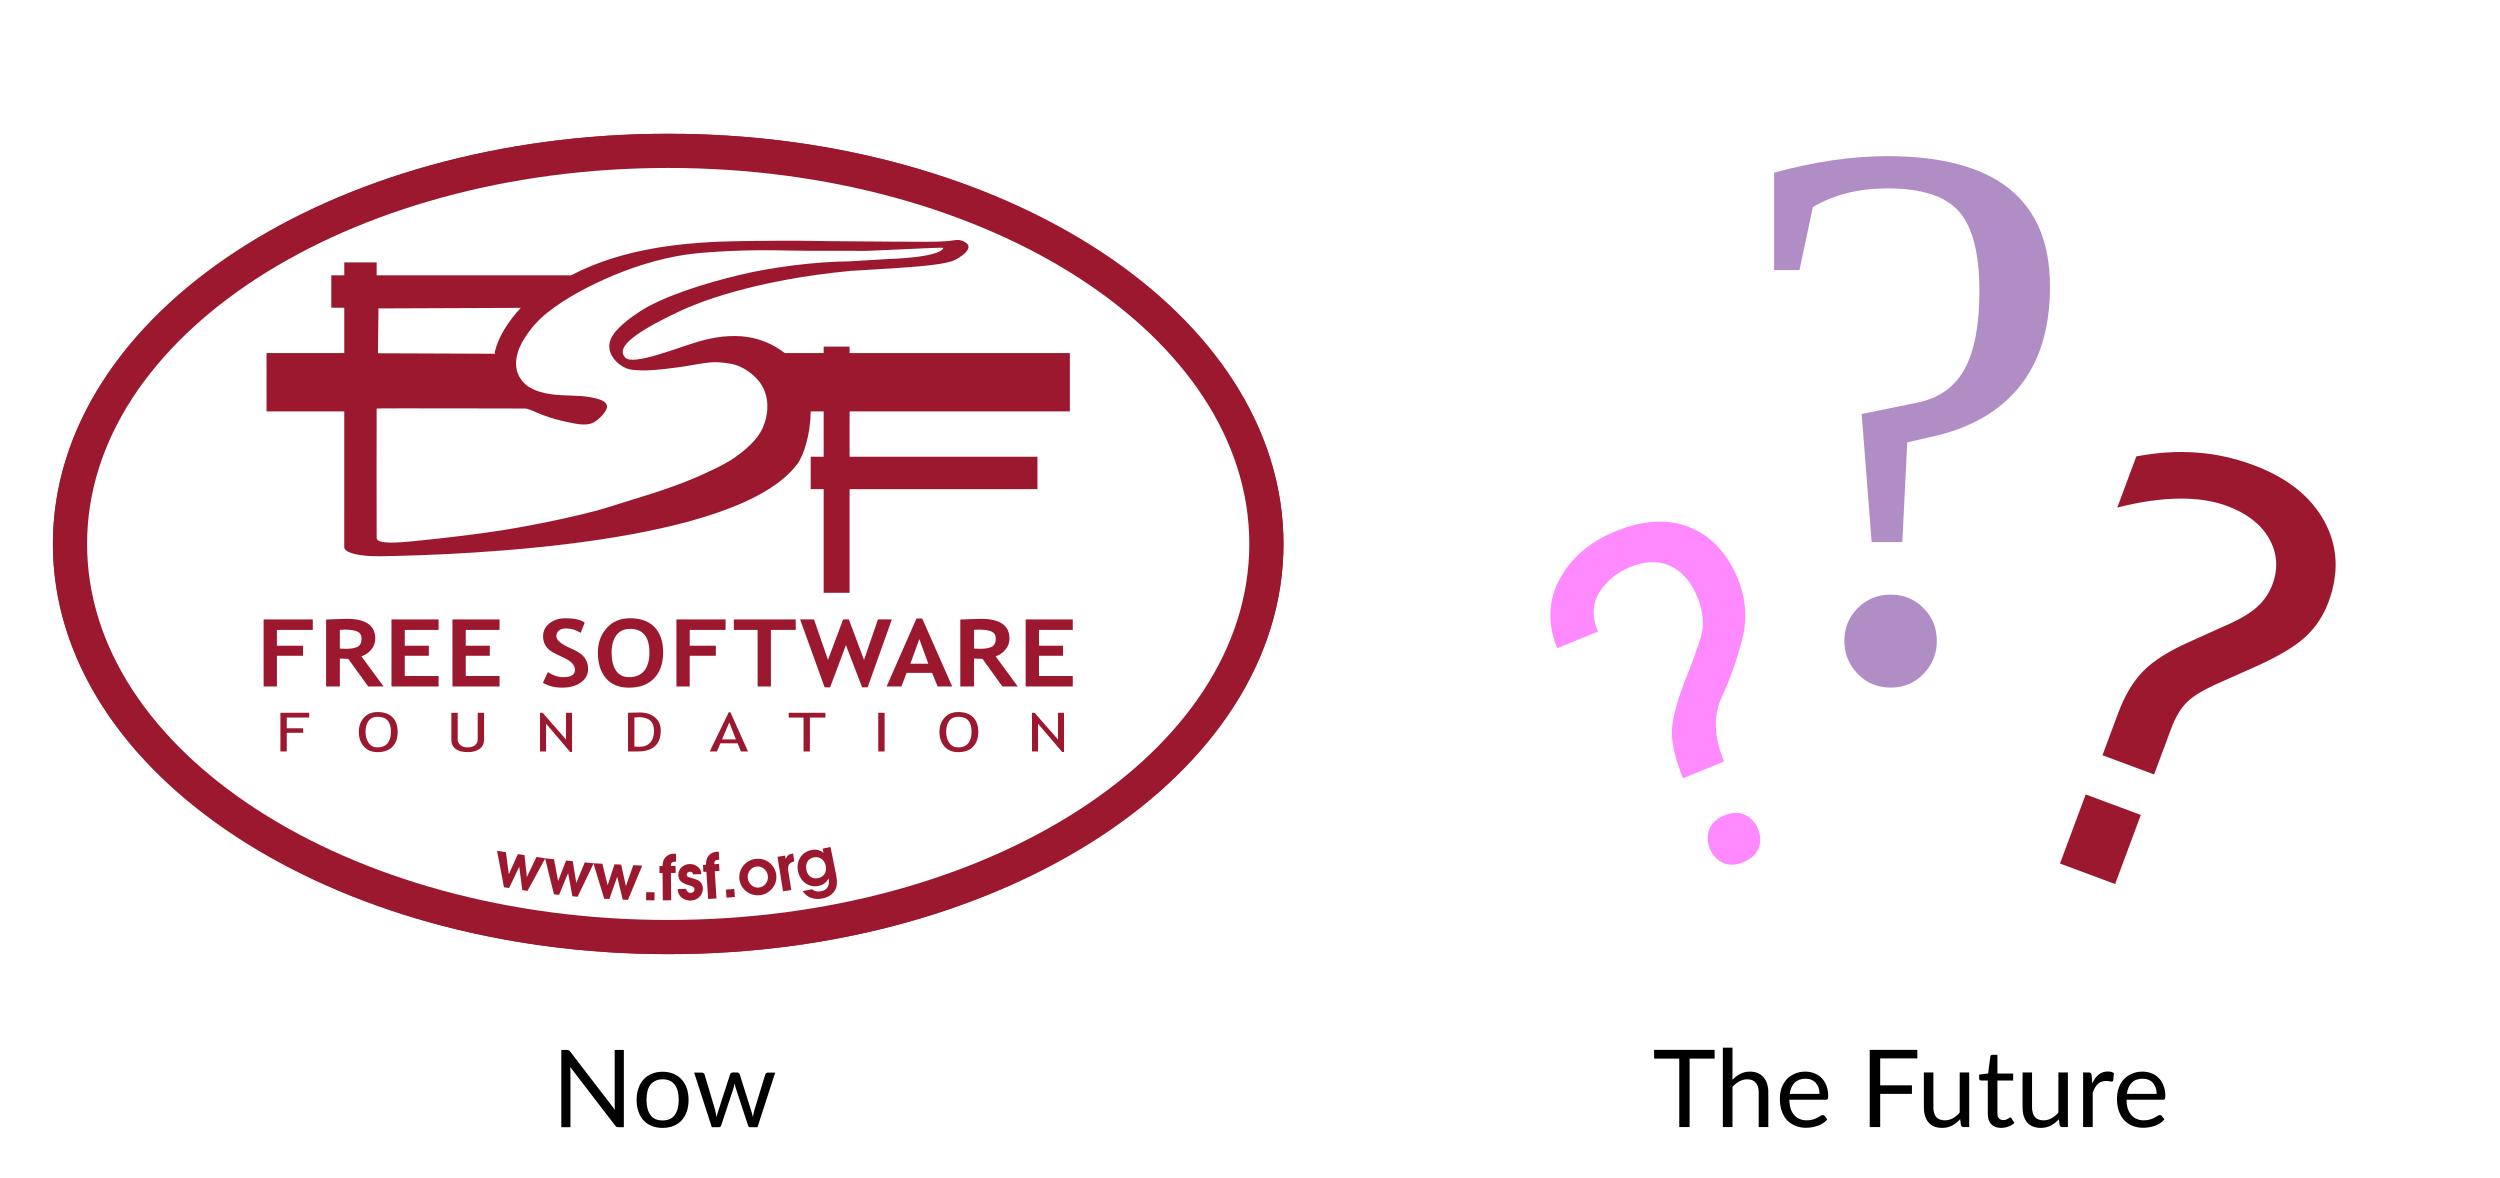
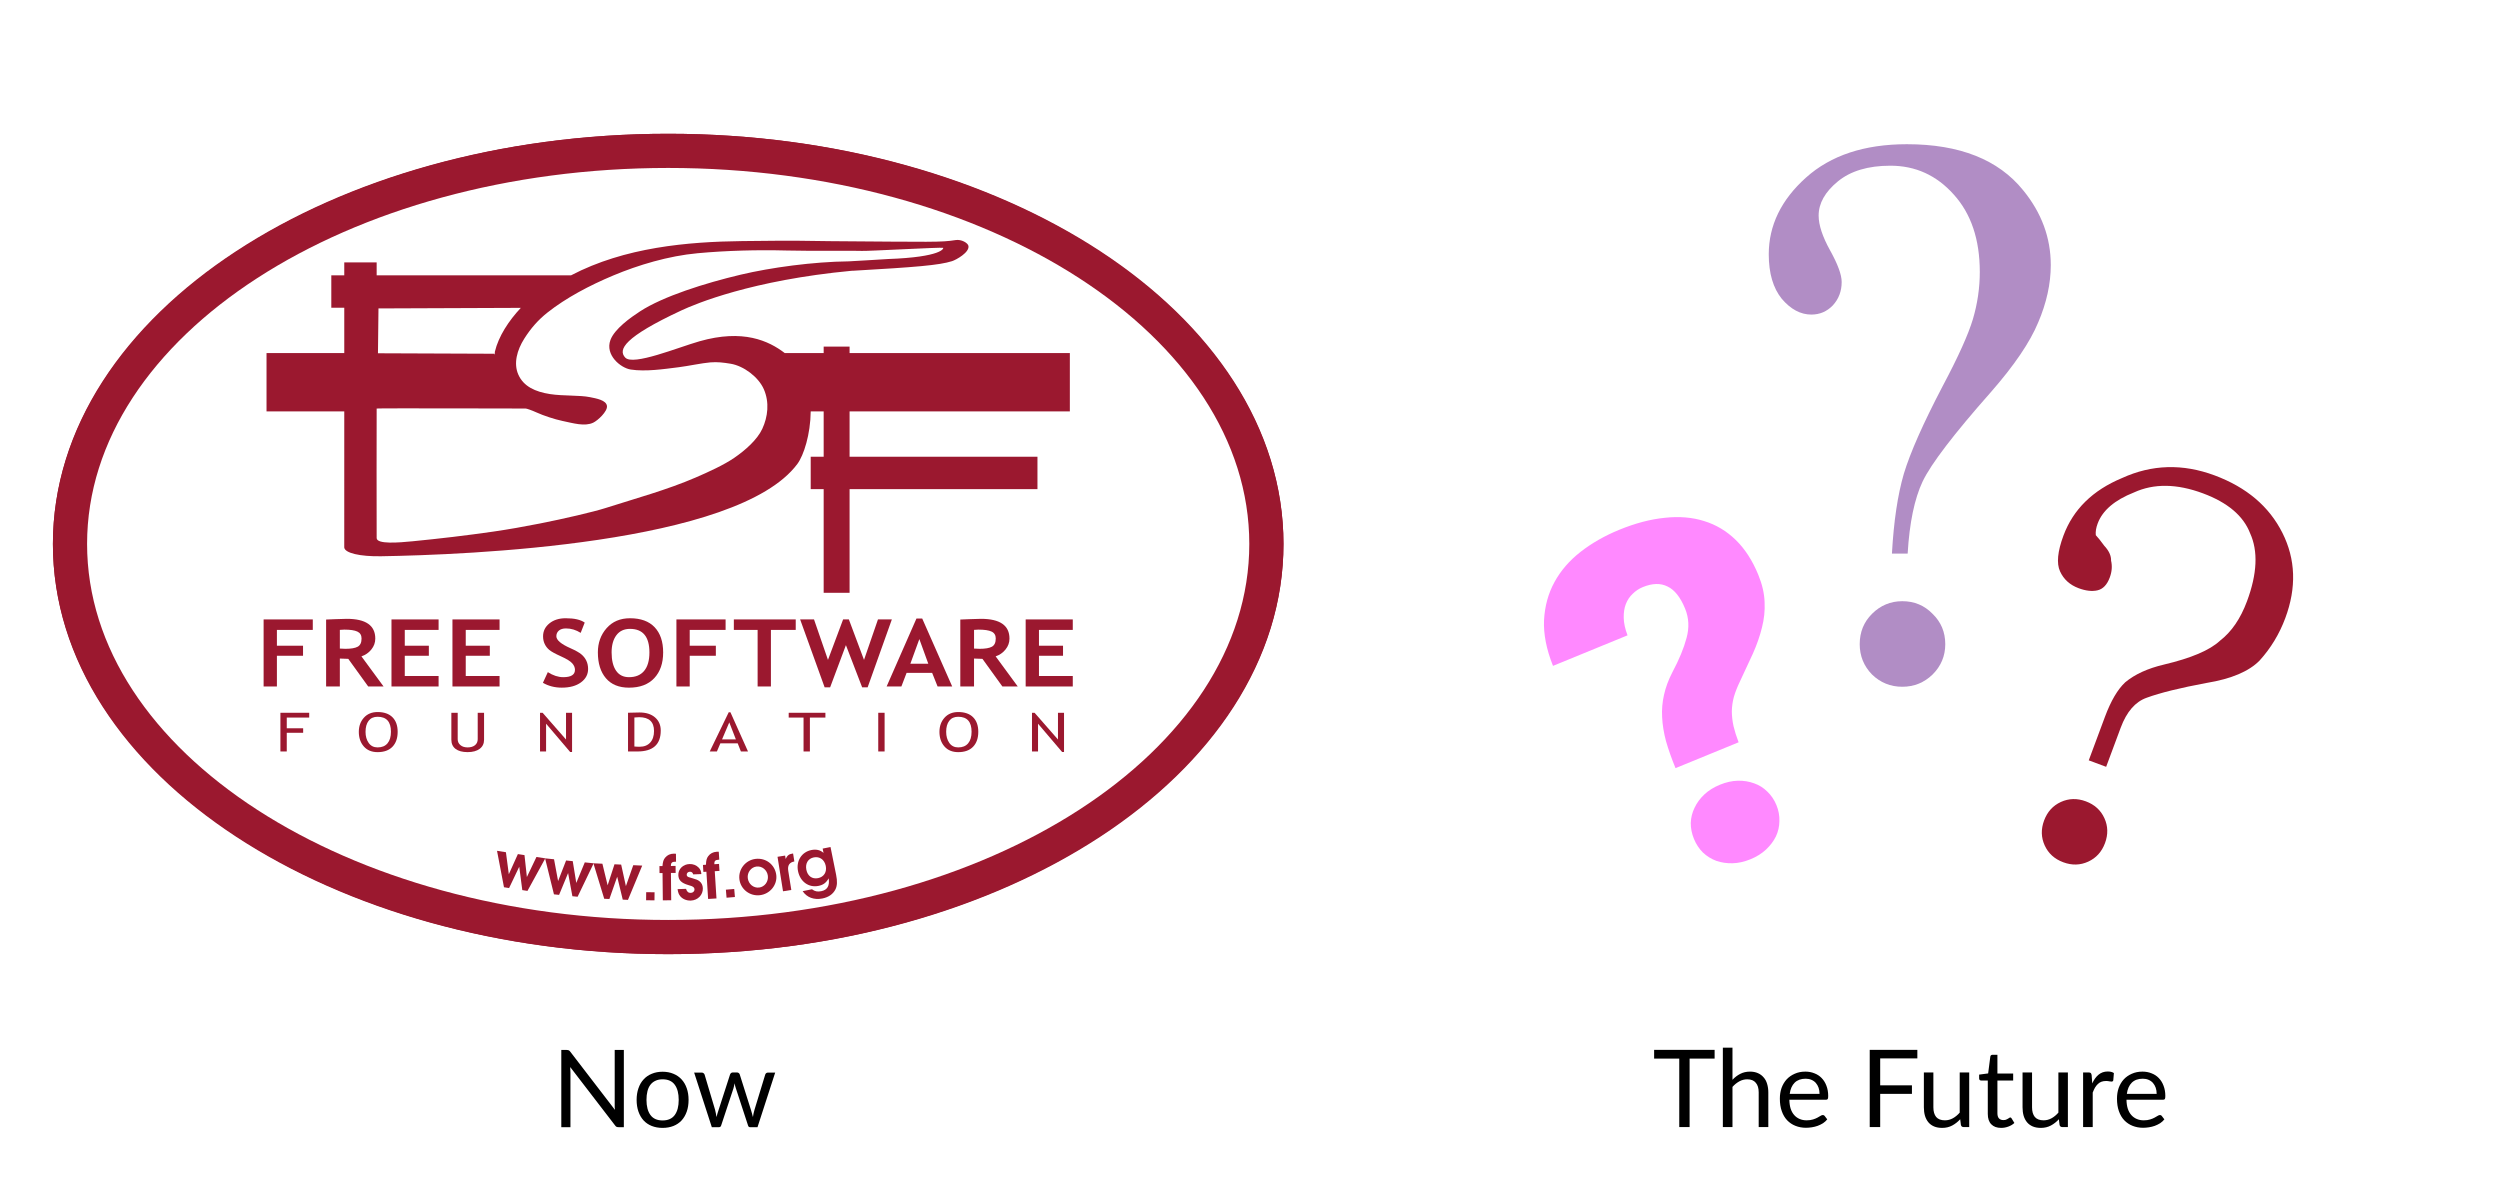
<svg xmlns="http://www.w3.org/2000/svg" id="svg2" version="1.1" width="406.015" height="191.182" xml:space="preserve">
  <defs id="defs6">
    <clipPath clipPathUnits="userSpaceOnUse" id="clipPath20">
      <path d="M 0,2160 0,0 l 3240,0 0,2160 -3240,0 z" id="path22" />
    </clipPath>
  </defs>
  <g id="g12" transform="matrix(1.25,0,0,-1.25,0.7883792,223.8997)">
    <path id="path24" style="fill:#9b182f;fill-opacity:1;fill-rule:nonzero;stroke:none" d="m 35.346,97.279 0,-2.054 3.395,0 0,-1.305 -3.395,0 0,-3.991 -1.727,0 0,8.712 6.389,0 0,-1.362 -4.662,0" />
    <path id="path26" style="fill:#9b182f;fill-opacity:1;fill-rule:nonzero;stroke:none" d="m 43.524,97.284 0,-2.429 c 0.319,-0.022 0.564,-0.032 0.732,-0.032 0.723,0 1.251,0.091 1.586,0.272 0.334,0.181 0.502,0.537 0.502,1.068 0,0.429 -0.18,0.728 -0.539,0.898 -0.359,0.17 -0.925,0.256 -1.697,0.256 -0.186,0 -0.381,-0.011 -0.585,-0.033 m 3.685,-7.354 -2.589,3.588 c -0.262,0 -0.626,0.013 -1.096,0.04 l 0,-3.628 -1.784,0 0,8.696 c 0.096,0 0.47,0.015 1.12,0.046 0.65,0.03 1.174,0.046 1.571,0.046 2.465,0 3.698,-0.857 3.698,-2.57 0,-0.517 -0.169,-0.987 -0.51,-1.411 -0.341,-0.424 -0.769,-0.722 -1.289,-0.894 l 2.874,-3.913 -1.996,0" />
    <path id="path28" style="fill:#9b182f;fill-opacity:1;fill-rule:nonzero;stroke:none" d="m 51.959,97.279 0,-2.054 3.128,0 0,-1.305 -3.128,0 0,-2.629 4.394,0 0,-1.362 -6.12,0 0,8.712 6.12,0 0,-1.362 -4.394,0" />
    <path id="path30" style="fill:#9b182f;fill-opacity:1;fill-rule:nonzero;stroke:none" d="m 59.881,97.279 0,-2.054 3.128,0 0,-1.305 -3.128,0 0,-2.629 4.394,0 0,-1.362 -6.121,0 0,8.712 6.121,0 0,-1.362 -4.394,0" />
    <path id="path32" style="fill:#9b182f;fill-opacity:1;fill-rule:nonzero;stroke:none" d="m 69.908,90.406 0.637,1.385 c 0.68,-0.435 1.35,-0.653 2.008,-0.653 1.012,0 1.519,0.319 1.519,0.956 0,0.296 -0.12,0.58 -0.358,0.849 -0.239,0.27 -0.731,0.573 -1.477,0.909 -0.745,0.337 -1.247,0.612 -1.504,0.83 -0.259,0.217 -0.458,0.475 -0.597,0.774 -0.141,0.299 -0.209,0.628 -0.209,0.987 0,0.677 0.273,1.238 0.825,1.684 0.549,0.445 1.255,0.668 2.115,0.668 1.122,0 1.945,-0.188 2.471,-0.565 l -0.524,-1.335 c -0.604,0.384 -1.242,0.576 -1.911,0.576 -0.396,0 -0.704,-0.094 -0.923,-0.282 -0.218,-0.188 -0.327,-0.433 -0.327,-0.733 0,-0.5 0.614,-1.02 1.844,-1.56 0.647,-0.287 1.115,-0.55 1.401,-0.788 0.287,-0.239 0.505,-0.518 0.655,-0.838 0.15,-0.32 0.225,-0.677 0.225,-1.069 0,-0.707 -0.31,-1.287 -0.931,-1.742 -0.62,-0.455 -1.451,-0.682 -2.492,-0.682 -0.905,0 -1.721,0.21 -2.449,0.63" />
    <path id="path34" style="fill:#9b182f;fill-opacity:1;fill-rule:nonzero;stroke:none" d="m 78.833,94.348 c 0,-1.016 0.193,-1.807 0.577,-2.368 0.385,-0.561 0.945,-0.842 1.68,-0.842 0.863,0 1.521,0.274 1.974,0.823 0.453,0.548 0.681,1.344 0.681,2.388 0,2.043 -0.841,3.064 -2.524,3.064 -0.769,0 -1.36,-0.276 -1.771,-0.829 -0.412,-0.553 -0.618,-1.297 -0.618,-2.235 m -1.785,0.006 c 0,1.241 0.379,2.291 1.137,3.151 0.757,0.859 1.77,1.288 3.037,1.288 1.397,0 2.464,-0.389 3.201,-1.166 0.737,-0.778 1.107,-1.869 1.107,-3.274 0,-1.405 -0.385,-2.519 -1.156,-3.343 -0.771,-0.824 -1.865,-1.236 -3.283,-1.236 -1.302,0 -2.302,0.409 -2.998,1.226 -0.696,0.817 -1.044,1.935 -1.044,3.353" />
    <path id="path36" style="fill:#9b182f;fill-opacity:1;fill-rule:nonzero;stroke:none" d="m 88.98,97.279 0,-2.054 3.396,0 0,-1.305 -3.396,0 0,-3.991 -1.727,0 0,8.712 6.389,0 0,-1.362 -4.663,0" />
    <path id="path38" style="fill:#9b182f;fill-opacity:1;fill-rule:nonzero;stroke:none" d="m 99.53,97.279 0,-7.349 -1.727,0 0,7.349 -3.089,0 0,1.362 8.04,0 0,-1.362 -3.224,0" />
    <path id="path40" style="fill:#9b182f;fill-opacity:1;fill-rule:nonzero;stroke:none" d="m 112.097,89.814 -0.711,0 -2.111,5.488 -2.053,-5.488 -0.711,0 -3.184,8.827 1.803,0 1.813,-5.258 1.967,5.258 0.748,0 1.968,-5.258 1.813,5.258 1.804,0 -3.147,-8.827" />
    <path id="path42" style="fill:#9b182f;fill-opacity:1;fill-rule:nonzero;stroke:none" d="m 118.815,96.089 -1.167,-3.204 2.33,0 -1.163,3.204 m 2.37,-6.159 -0.706,1.765 -3.321,0 -0.676,-1.765 -1.918,0 3.876,8.827 0.748,0 3.895,-8.827 -1.899,0" />
    <path id="path44" style="fill:#9b182f;fill-opacity:1;fill-rule:nonzero;stroke:none" d="m 125.922,97.284 0,-2.429 c 0.319,-0.022 0.563,-0.032 0.731,-0.032 0.724,0 1.252,0.091 1.587,0.272 0.334,0.181 0.502,0.537 0.502,1.068 0,0.429 -0.181,0.728 -0.54,0.898 -0.359,0.17 -0.924,0.256 -1.697,0.256 -0.186,0 -0.381,-0.011 -0.585,-0.033 m 3.684,-7.354 -2.589,3.588 c -0.262,0 -0.626,0.013 -1.095,0.04 l 0,-3.628 -1.784,0 0,8.696 c 0.097,0 0.47,0.015 1.12,0.046 0.649,0.03 1.173,0.046 1.571,0.046 2.465,0 3.698,-0.857 3.698,-2.57 0,-0.517 -0.17,-0.987 -0.511,-1.411 -0.34,-0.424 -0.769,-0.722 -1.287,-0.894 l 2.873,-3.913 -1.996,0" />
    <path id="path46" style="fill:#9b182f;fill-opacity:1;fill-rule:nonzero;stroke:none" d="m 134.356,97.279 0,-2.054 3.127,0 0,-1.305 -3.127,0 0,-2.629 4.393,0 0,-1.362 -6.12,0 0,8.712 6.12,0 0,-1.362 -4.393,0" />
    <path id="path48" style="fill:#9b182f;fill-opacity:1;fill-rule:nonzero;stroke:none" d="m 36.627,85.889 0,-1.391 2.13,0 0,-0.585 -2.13,0 0,-2.427 -0.825,0 0,5.027 3.741,0 0,-0.623 -2.916,0" />
    <path id="path50" style="fill:#9b182f;fill-opacity:1;fill-rule:nonzero;stroke:none" d="m 46.861,84.043 c 0,-0.579 0.136,-1.062 0.41,-1.45 0.274,-0.387 0.66,-0.58 1.158,-0.58 0.563,0 0.994,0.177 1.29,0.533 0.296,0.355 0.444,0.854 0.444,1.497 0,1.3 -0.577,1.951 -1.733,1.951 -0.511,0 -0.9,-0.175 -1.167,-0.524 -0.267,-0.348 -0.401,-0.824 -0.401,-1.428 m -0.873,-9.37e-4 c 0,0.73 0.22,1.34 0.659,1.83 0.44,0.491 1.034,0.737 1.781,0.737 0.84,0 1.486,-0.226 1.933,-0.678 0.448,-0.452 0.673,-1.082 0.673,-1.889 0,-0.825 -0.225,-1.472 -0.675,-1.942 -0.45,-0.467 -1.093,-0.701 -1.931,-0.701 -0.764,0 -1.362,0.247 -1.793,0.741 -0.432,0.495 -0.648,1.128 -0.648,1.902" />
    <path id="path52" style="fill:#9b182f;fill-opacity:1;fill-rule:nonzero;stroke:none" d="m 58.011,86.513 0.825,0 0,-3.444 c 0,-0.307 0.116,-0.559 0.352,-0.758 0.235,-0.2 0.545,-0.298 0.932,-0.298 0.408,0 0.73,0.096 0.964,0.288 0.234,0.191 0.352,0.452 0.352,0.785 l 0,3.427 0.825,0 0,-3.501 c 0,-0.507 -0.191,-0.903 -0.574,-1.187 -0.381,-0.284 -0.901,-0.425 -1.56,-0.425 -0.679,0 -1.2,0.139 -1.566,0.418 -0.367,0.278 -0.55,0.679 -0.55,1.2 l 0,3.496" />
    <path id="path54" style="fill:#9b182f;fill-opacity:1;fill-rule:nonzero;stroke:none" d="m 73.447,81.418 -3.128,3.675 0,-3.607 -0.788,0 0,5.027 0.337,0 3.041,-3.473 0,3.473 0.786,0 0,-5.094 -0.248,0" />
    <path id="path56" style="fill:#9b182f;fill-opacity:1;fill-rule:nonzero;stroke:none" d="m 81.791,85.9 0,-3.769 c 0.184,-0.022 0.415,-0.032 0.688,-0.032 0.58,0 1.035,0.18 1.367,0.541 0.331,0.361 0.497,0.863 0.497,1.504 0,1.195 -0.646,1.794 -1.935,1.794 -0.077,0 -0.284,-0.014 -0.617,-0.038 m 0.396,-4.415 -1.222,0 0,5.032 c 0.78,0.022 1.278,0.034 1.497,0.034 0.847,0 1.518,-0.213 2.013,-0.641 0.495,-0.427 0.742,-0.996 0.742,-1.708 0,-1.811 -1.01,-2.717 -3.03,-2.717" />
    <path id="path58" style="fill:#9b182f;fill-opacity:1;fill-rule:nonzero;stroke:none" d="m 94.121,85.266 -0.941,-2.216 1.799,0 -0.859,2.216 m 1.512,-3.78 -0.418,1.055 -2.253,0 -0.447,-1.055 -0.931,0 2.466,5.095 0.22,0 2.284,-5.095 -0.92,0" />
    <path id="path60" style="fill:#9b182f;fill-opacity:1;fill-rule:nonzero;stroke:none" d="m 104.594,85.889 0,-4.404 -0.824,0 0,4.404 -1.929,0 0,0.623 4.769,0 0,-0.623 -2.015,0" />
    <path id="path62" style="fill:#9b182f;fill-opacity:1;fill-rule:nonzero;stroke:none" d="m 113.476,81.486 0.825,0 0,5.027 -0.825,0 0,-5.027 z" />
    <path id="path64" style="fill:#9b182f;fill-opacity:1;fill-rule:nonzero;stroke:none" d="m 122.3,84.043 c 0,-0.579 0.136,-1.062 0.41,-1.45 0.274,-0.387 0.659,-0.58 1.158,-0.58 0.563,0 0.993,0.177 1.289,0.533 0.295,0.355 0.444,0.854 0.444,1.497 0,1.3 -0.577,1.951 -1.733,1.951 -0.512,0 -0.901,-0.175 -1.168,-0.524 -0.267,-0.348 -0.4,-0.824 -0.4,-1.428 m -0.873,-9.37e-4 c 0,0.73 0.22,1.34 0.659,1.83 0.441,0.491 1.033,0.737 1.781,0.737 0.84,0 1.485,-0.226 1.934,-0.678 0.448,-0.452 0.672,-1.082 0.672,-1.889 0,-0.825 -0.226,-1.472 -0.675,-1.942 -0.449,-0.467 -1.093,-0.701 -1.931,-0.701 -0.764,0 -1.362,0.247 -1.794,0.741 -0.432,0.495 -0.647,1.128 -0.647,1.902" />
    <path id="path66" style="fill:#9b182f;fill-opacity:1;fill-rule:nonzero;stroke:none" d="m 137.364,81.418 -3.128,3.675 0,-3.607 -0.786,0 0,5.027 0.335,0 3.041,-3.473 0,3.473 0.787,0 0,-5.094 -0.249,0" />
    <path id="path68" style="fill:#9b182f;fill-opacity:1;fill-rule:nonzero;stroke:none" d="m 86.19,157.904 c 21.443,0 40.845,-5.731 54.768,-14.851 13.923,-9.119 22.167,-21.453 22.167,-34.615 0,-13.161 -8.243,-25.48 -22.167,-34.6 -13.923,-9.12 -33.325,-14.85 -54.768,-14.85 -21.442,0 -40.857,5.73 -54.78,14.85 -13.923,9.12 -22.167,21.439 -22.167,34.6 0,13.162 8.244,25.496 22.167,34.615 13.923,9.12 33.338,14.851 54.78,14.851 m 0,3.836 c -21.856,0 -41.674,-5.776 -56.146,-15.255 -14.472,-9.479 -23.801,-22.847 -23.801,-38.046 0,-15.199 9.329,-28.553 23.801,-38.031 14.472,-9.479 34.29,-15.255 56.146,-15.255 21.857,0 41.662,5.776 56.134,15.255 14.472,9.478 23.801,22.832 23.801,38.031 0,15.199 -9.328,28.567 -23.801,38.046 -14.472,9.479 -34.277,15.255 -56.134,15.255" />
    <path id="path70" style="fill:#9b182f;fill-opacity:1;fill-rule:nonzero;stroke:none" d="m 121.905,146.922 c -0.192,0.096 -10.015,-0.452 -10.567,-0.402 -0.552,0.051 -6.469,-0.035 -9.714,0.051 -3.841,0.1 -7.871,-0.005 -11.621,-0.352 -3.79,-0.351 -7.705,-1.53 -10.943,-2.886 -3.082,-1.29 -6.15,-2.912 -8.56,-4.82 -1.234,-0.977 -2.172,-2.062 -3.012,-3.388 -0.953,-1.506 -1.413,-3.226 -0.778,-4.669 0.684,-1.553 2.216,-2.241 4.115,-2.536 1.726,-0.268 3.841,-0.125 5.197,-0.401 0.805,-0.164 2.125,-0.381 2.208,-1.155 0.075,-0.703 -1.193,-1.879 -1.782,-2.158 -1.104,-0.528 -2.585,-0.075 -4.016,0.226 -0.986,0.207 -2.45,0.687 -3.364,1.105 -0.617,0.282 -1.277,0.505 -1.402,0.505 -0.05,0 -19.385,0.05 -19.359,0 0,-0.326 -0.026,-16.081 0,-16.835 0.026,-0.831 2.896,-0.585 4.672,-0.412 3.433,0.336 7.002,0.753 10.467,1.254 1.981,0.287 4.079,0.659 6.074,1.055 3.164,0.627 6.944,1.506 8.518,2.008 3.932,1.255 7.999,2.36 11.713,3.966 1.671,0.721 3.665,1.631 5.02,2.56 1.445,0.99 2.987,2.359 3.639,3.765 0.725,1.561 0.947,3.44 0.201,5.146 -0.703,1.606 -2.635,3.037 -4.317,3.313 -0.957,0.157 -1.707,0.25 -2.636,0.176 -1.068,-0.087 -2.886,-0.477 -4.091,-0.628 -1.98,-0.248 -4.307,-0.6 -6.25,-0.302 -1.305,0.201 -3.363,1.883 -2.636,3.84 0.533,1.436 2.6,2.909 3.841,3.715 3.012,1.958 8.43,3.666 13.077,4.769 3.916,0.928 9.412,1.682 14.056,1.732 0.448,0.004 4.642,0.286 5.07,0.301 7.053,0.251 7.279,1.405 7.179,1.456 M 63.666,133.427 c 0.472,1.986 1.792,4.01 3.372,5.694 l -18.495,-0.074 -0.067,-5.826 15.094,-0.061 0.071,-0.121 m -19.543,-7.37 -10.1,0 0,7.575 10.1,0 0,5.892 -1.684,0 0,4.209 1.684,0 0,1.683 4.209,0 0,-1.683 25.251,0 c 6.975,3.655 15.163,4.365 22.239,4.452 7.81,0.101 8.215,0.012 11.401,-0.01 13.487,-0.1 14.417,-0.16 16.321,0.14 0.767,0.127 1.609,-0.38 1.675,-0.759 0.155,-0.838 -1.593,-1.809 -2.133,-1.98 -1.678,-0.533 -4.681,-0.774 -12.851,-1.245 l -0.194,-0.004 c -12.976,-1.225 -20.255,-4.284 -22.136,-5.16 -7.44,-3.472 -8.243,-5.089 -7.276,-6.12 1.025,-1.095 6.818,1.312 9.659,2.123 5.644,1.61 8.97,0.068 11.071,-1.538 l 5.05,0 0,0.842 3.367,0 0,-0.842 28.618,0 0,-7.575 -28.618,0 0,-5.892 24.41,0 0,-4.208 -24.41,0 0,-13.468 -3.367,0 0,13.468 -1.684,0 0,4.208 1.684,0 0,5.892 -1.684,0 c -0.029,-2.978 -0.901,-5.707 -1.736,-6.831 -7.79,-10.464 -43.122,-11.81 -54.068,-11.989 -2.762,-0.047 -4.739,0.416 -4.8,1.144" />
    <path id="path72" style="fill:#9b182f;fill-opacity:1;fill-rule:nonzero;stroke:none" d="m 64.849,63.844 0.663,-0.104 1.319,2.77 0.397,-3.037 0.672,-0.104 2.317,4.23 -1.149,0.179 -1.244,-2.608 -0.31,2.85 -0.859,0.133 -1.178,-2.618 -0.376,2.86 -1.156,0.182 0.904,-4.732" />
    <path id="path74" style="fill:#9b182f;fill-opacity:1;fill-rule:nonzero;stroke:none" d="m 71.341,62.923 0.668,-0.069 1.171,2.836 0.556,-3.013 0.678,-0.068 2.089,4.347 -1.156,0.119 -1.104,-2.671 -0.46,2.83 -0.864,0.088 -1.039,-2.677 -0.527,2.835 -1.164,0.119 1.153,-4.677" />
    <path id="path76" style="fill:#9b182f;fill-opacity:1;fill-rule:nonzero;stroke:none" d="m 77.874,62.348 0.67,-0.031 1.015,2.895 0.72,-2.977 0.679,-0.032 1.85,4.454 -1.162,0.054 -0.957,-2.724 -0.614,2.8 -0.868,0.041 -0.891,-2.73 -0.679,2.804 -1.17,0.055 1.406,-4.608" />
    <path id="path78" style="fill:#9b182f;fill-opacity:1;fill-rule:nonzero;stroke:none" d="m 83.314,62.154 1.089,-0.011 0.01,1.049 -1.089,0.01 -0.01,-1.048" />
    <path id="path80" style="fill:#9b182f;fill-opacity:1;fill-rule:nonzero;stroke:none" d="m 85.487,62.143 1.089,0.011 -0.036,3.546 0.613,0.005 -0.009,0.909 -0.614,-0.007 c 0.003,0.41 0.141,0.552 0.567,0.555 l 0.106,9.38e-4 -0.011,1.032 c -0.131,0.014 -0.196,0.014 -0.27,0.014 -0.467,-0.004 -0.859,-0.18 -1.133,-0.519 -0.219,-0.264 -0.298,-0.528 -0.349,-1.093 l -0.393,-0.004 0.009,-0.91 0.394,0.005 0.036,-3.546" />
    <path id="path82" style="fill:#9b182f;fill-opacity:1;fill-rule:nonzero;stroke:none" d="m 87.403,63.599 c 0.066,-0.441 0.148,-0.667 0.337,-0.906 0.308,-0.383 0.833,-0.6 1.382,-0.581 0.908,0.034 1.595,0.738 1.564,1.607 -0.014,0.392 -0.174,0.714 -0.46,0.925 -0.177,0.141 -0.452,0.246 -0.849,0.355 -0.447,0.123 -0.447,0.123 -0.555,0.167 -0.15,0.061 -0.227,0.164 -0.232,0.295 -0.008,0.221 0.166,0.391 0.403,0.4 0.229,0.007 0.381,-0.109 0.439,-0.345 l 1.063,0.04 c -0.03,0.383 -0.128,0.61 -0.359,0.847 -0.298,0.308 -0.73,0.473 -1.18,0.457 -0.843,-0.03 -1.484,-0.66 -1.455,-1.438 0.024,-0.663 0.397,-1.026 1.308,-1.297 0.423,-0.124 0.456,-0.139 0.573,-0.208 0.134,-0.078 0.213,-0.197 0.218,-0.345 0.009,-0.254 -0.196,-0.449 -0.475,-0.46 -0.319,-0.011 -0.505,0.146 -0.625,0.526 l -1.097,-0.039" />
    <path id="path84" style="fill:#9b182f;fill-opacity:1;fill-rule:nonzero;stroke:none" d="m 91.37,62.322 1.087,0.068 -0.223,3.539 0.613,0.039 -0.057,0.907 -0.613,-0.039 c -0.018,0.41 0.113,0.557 0.537,0.584 l 0.107,0.007 -0.065,1.029 c -0.132,0.009 -0.197,0.005 -0.27,0 -0.466,-0.029 -0.848,-0.226 -1.105,-0.578 -0.203,-0.276 -0.269,-0.543 -0.291,-1.109 l -0.391,-0.025 0.057,-0.907 0.392,0.024 0.223,-3.539" />
    <path id="path86" style="fill:#9b182f;fill-opacity:1;fill-rule:nonzero;stroke:none" d="m 93.767,62.485 1.085,0.09 -0.088,1.045 -1.085,-0.092 0.088,-1.044" />
    <path id="path88" style="fill:#9b182f;fill-opacity:1;fill-rule:nonzero;stroke:none" d="m 97.661,66.535 c 0.724,0.088 1.384,-0.46 1.473,-1.208 0.091,-0.757 -0.421,-1.437 -1.136,-1.522 -0.732,-0.088 -1.382,0.452 -1.475,1.224 -0.089,0.74 0.431,1.422 1.138,1.507 m -0.127,0.992 c -1.31,-0.158 -2.254,-1.353 -2.099,-2.645 0.156,-1.301 1.357,-2.229 2.674,-2.07 1.309,0.156 2.271,1.345 2.119,2.614 -0.162,1.342 -1.337,2.264 -2.694,2.101" />
    <path id="path90" style="fill:#9b182f;fill-opacity:1;fill-rule:nonzero;stroke:none" d="m 101.104,63.32 1.076,0.173 -0.398,2.49 c -0.11,0.696 0.15,1.094 0.794,1.212 l -0.165,1.035 -0.081,-0.012 c -0.461,-0.073 -0.667,-0.239 -0.884,-0.696 l -0.07,0.437 -0.987,-0.158 0.714,-4.481" />
    <path id="path92" style="fill:#9b182f;fill-opacity:1;fill-rule:nonzero;stroke:none" d="m 105.097,67.722 c 0.763,0.155 1.396,-0.295 1.559,-1.105 0.162,-0.803 -0.237,-1.434 -0.999,-1.589 -0.762,-0.153 -1.357,0.269 -1.521,1.081 -0.165,0.819 0.215,1.463 0.962,1.613 m 1.156,1.144 0.113,-0.562 c -0.419,0.382 -0.944,0.502 -1.586,0.374 -1.261,-0.256 -1.994,-1.422 -1.729,-2.738 0.277,-1.373 1.391,-2.176 2.659,-1.92 0.626,0.125 1.003,0.411 1.322,0.984 0.152,-0.963 -0.163,-1.511 -0.958,-1.671 -0.498,-0.1 -0.829,-0.034 -1.211,0.249 l -1.211,-0.245 c 0.54,-0.818 1.48,-1.172 2.572,-0.951 0.803,0.162 1.38,0.57 1.691,1.184 0.23,0.472 0.257,1.046 0.085,1.897 l -0.727,3.605 -1.02,-0.205" />
    <path id="path94" style="fill:#9b182f;fill-opacity:1;fill-rule:nonzero;stroke:none" d="m 86.184,161.74 c -44.15,0 -79.941,-23.86 -79.941,-53.294 0,-29.434 35.79,-53.294 79.941,-53.294 44.15,0 79.941,23.86 79.941,53.294 0,29.433 -35.79,53.294 -79.941,53.294 m 75.5,-53.294 c 0,-26.98 -33.802,-48.853 -75.5,-48.853 -41.697,0 -75.5,21.873 -75.5,48.853 0,26.981 33.802,48.853 75.5,48.853 41.697,0 75.5,-21.872 75.5,-48.853" />
-     <text xml:space="preserve" style="font-style:normal;font-weight:normal;font-size:102.095px;line-height:125%;font-family:sans-serif;letter-spacing:0px;word-spacing:0px;fill:#743498;fill-opacity:0.555;stroke:none;stroke-width:1px;stroke-linecap:butt;stroke-linejoin:miter;stroke-opacity:1" x="224.59" y="-91.239" id="text7650" transform="scale(1,-1)">
-       <tspan id="tspan7652" x="224.59" y="-91.239" style="font-style:normal;font-variant:normal;font-weight:normal;font-stretch:normal;font-family:'Times New Roman';-inkscape-font-specification:'Times New Roman, ';fill:#743498;fill-opacity:0.555">?</tspan>
-     </text>
-     <text transform="matrix(0.9371996,-0.3487934,-0.3487934,-0.9371996,0,0)" id="text7654" y="-155.855" x="208.542" style="font-style:normal;font-weight:normal;font-size:77.184px;line-height:125%;font-family:sans-serif;letter-spacing:0px;word-spacing:0px;fill:#9b182f;fill-opacity:1;stroke:none;stroke-width:1px;stroke-linecap:butt;stroke-linejoin:miter;stroke-opacity:1" xml:space="preserve">
-       <tspan style="font-style:normal;font-variant:normal;font-weight:normal;font-stretch:normal;font-family:NSimSun;-inkscape-font-specification:NSimSun;fill:#9b182f;fill-opacity:1" y="-155.855" x="208.542" id="tspan7656">?</tspan>
-     </text>
-     <text transform="matrix(0.9253423,0.3791327,0.3791327,-0.9253423,0,0)" id="text7658" y="23.172" x="220.276" style="font-style:normal;font-weight:normal;font-size:63.412px;line-height:125%;font-family:sans-serif;letter-spacing:0px;word-spacing:0px;fill:#ff89ff;fill-opacity:1;stroke:none;stroke-width:1px;stroke-linecap:butt;stroke-linejoin:miter;stroke-opacity:1" xml:space="preserve">
-       <tspan style="font-style:normal;font-variant:normal;font-weight:normal;font-stretch:normal;font-family:Roboto;-inkscape-font-specification:Roboto;fill:#ff89ff;fill-opacity:1" y="23.172" x="220.276" id="tspan7660">?</tspan>
-     </text>
+     <g transform="scale(1,-1)" style="font-style:normal;font-weight:normal;font-size:102.095px;line-height:125%;font-family:sans-serif;letter-spacing:0px;word-spacing:0px;fill:#743498;fill-opacity:0.555;stroke:none;stroke-width:1px;stroke-linecap:butt;stroke-linejoin:miter;stroke-opacity:1" id="text7650">
+       <path d="m 247.223,-107.191 -2.044,0 q 0.349,-6.281 1.545,-10.369 1.246,-4.138 5.085,-11.466 2.991,-5.633 3.888,-8.624 0.897,-3.041 0.897,-6.132 0,-6.331 -3.39,-10.07 -3.34,-3.739 -8.225,-3.739 -4.337,0 -6.83,2.044 -2.493,2.044 -2.493,4.437 0,1.844 1.496,4.536 1.496,2.692 1.496,4.088 0,1.795 -1.147,3.041 -1.147,1.196 -2.792,1.196 -2.094,0 -3.839,-2.044 -1.695,-2.094 -1.695,-5.783 0,-5.633 4.836,-9.97 4.836,-4.337 13.111,-4.337 10.269,0 15.105,5.982 3.589,4.387 3.589,9.721 0,3.639 -1.645,7.478 -1.595,3.839 -6.132,9.023 -7.228,8.176 -8.873,11.615 -1.595,3.39 -1.944,9.372 z m -0.698,6.182 q 2.343,0 3.938,1.645 1.645,1.595 1.645,3.938 0,2.293 -1.645,3.938 -1.645,1.595 -3.938,1.595 -2.293,0 -3.938,-1.595 -1.595,-1.645 -1.595,-3.938 0,-2.343 1.595,-3.938 1.645,-1.645 3.938,-1.645 z" style="font-style:normal;font-variant:normal;font-weight:normal;font-stretch:normal;font-family:'Times New Roman';-inkscape-font-specification:'Times New Roman, ';fill:#743498;fill-opacity:0.555" id="path7679" />
+     </g>
+     <g transform="matrix(0.9371996,-0.3487934,-0.3487934,-0.9371996,0,0)" style="font-style:normal;font-weight:normal;font-size:77.184px;line-height:125%;font-family:sans-serif;letter-spacing:0px;word-spacing:0px;fill:#9b182f;fill-opacity:1;stroke:none;stroke-width:1px;stroke-linecap:butt;stroke-linejoin:miter;stroke-opacity:1" id="text7654">
+       <path d="m 216.683,-190.226 q -1.809,0 -3.015,-1.206 -1.206,-1.206 -1.206,-4.522 0,-5.427 4.522,-9.648 4.522,-4.522 11.155,-4.522 6.633,0 10.854,3.92 4.221,3.92 4.221,10.251 0,3.317 -1.206,6.332 -1.206,2.713 -5.427,5.125 -4.522,2.713 -6.633,4.522 -1.809,1.507 -1.809,4.824 l 0,5.427 -2.412,0 0,-6.03 q 0,-3.317 0.904,-5.125 1.206,-2.111 3.92,-3.92 4.522,-3.015 5.728,-5.427 1.508,-2.412 1.508,-6.03 0,-5.728 -2.713,-8.442 -2.412,-2.713 -7.537,-2.713 -5.427,0 -8.442,3.015 -3.015,2.713 -3.015,5.427 0,0.904 0.301,1.507 0.603,0.301 1.508,0.904 1.206,0.603 1.508,1.508 0.603,0.904 0.603,2.111 0,1.508 -0.904,2.111 -0.904,0.603 -2.412,0.603 z m 14.774,29.848 q 0,1.809 -1.206,3.015 -1.206,1.206 -3.015,1.206 -1.809,0 -3.015,-1.206 -1.206,-1.206 -1.206,-3.015 0,-1.809 1.206,-3.015 1.206,-1.206 3.015,-1.206 1.809,0 3.015,1.206 1.206,1.206 1.206,3.015 z" style="font-style:normal;font-variant:normal;font-weight:normal;font-stretch:normal;font-family:NSimSun;-inkscape-font-specification:NSimSun;fill:#9b182f;fill-opacity:1" id="path7676" />
+     </g>
+     <g transform="matrix(0.9253423,0.3791327,0.3791327,-0.9253423,0,0)" style="font-style:normal;font-weight:normal;font-size:63.412px;line-height:125%;font-family:sans-serif;letter-spacing:0px;word-spacing:0px;fill:#ff89ff;fill-opacity:1;stroke:none;stroke-width:1px;stroke-linecap:butt;stroke-linejoin:miter;stroke-opacity:1" id="text7658">
+       <path d="m 230.928,8.898 q 0,-2.044 0.186,-3.716 0.217,-1.672 0.712,-3.065 0.495,-1.424 1.331,-2.601 0.836,-1.208 2.105,-2.291 2.167,-1.796 3.406,-3.437 1.269,-1.641 1.269,-3.592 0,-2.415 -1.022,-3.53 -0.991,-1.146 -3.003,-1.146 -0.805,0 -1.548,0.31 -0.743,0.279 -1.331,0.898 -0.557,0.588 -0.929,1.548 -0.372,0.96 -0.403,2.291 l -10.465,0 q 0.031,-3.468 1.177,-5.945 1.177,-2.477 3.127,-4.056 1.982,-1.61 4.644,-2.353 2.663,-0.743 5.728,-0.743 3.375,0 6.069,0.805 2.694,0.774 4.552,2.322 1.889,1.548 2.88,3.839 0.991,2.291 0.991,5.295 0,2.013 -0.588,3.592 -0.557,1.579 -1.579,2.941 -0.991,1.362 -2.353,2.663 -1.362,1.269 -2.91,2.694 -0.898,0.805 -1.517,1.579 -0.588,0.774 -0.96,1.641 -0.341,0.836 -0.526,1.858 -0.155,0.991 -0.186,2.198 l -8.855,0 z m -1.269,9.413 q 0,-1.115 0.403,-2.074 0.433,-0.96 1.208,-1.641 0.774,-0.712 1.827,-1.115 1.053,-0.403 2.353,-0.403 1.3,0 2.353,0.403 1.053,0.403 1.827,1.115 0.774,0.681 1.177,1.641 0.433,0.96 0.433,2.074 0,1.115 -0.433,2.074 -0.403,0.96 -1.177,1.672 -0.774,0.681 -1.827,1.084 -1.053,0.403 -2.353,0.403 -1.3,0 -2.353,-0.403 -1.053,-0.403 -1.827,-1.084 -0.774,-0.712 -1.208,-1.672 -0.403,-0.96 -0.403,-2.074 z" style="font-style:normal;font-variant:normal;font-weight:normal;font-stretch:normal;font-family:Roboto;-inkscape-font-specification:Roboto;fill:#ff89ff;fill-opacity:1" id="path7673" />
+     </g>
    <text xml:space="preserve" style="font-style:normal;font-weight:normal;font-size:32px;line-height:125%;font-family:sans-serif;letter-spacing:0px;word-spacing:0px;fill:#000000;fill-opacity:1;stroke:none;stroke-width:1px;stroke-linecap:butt;stroke-linejoin:miter;stroke-opacity:1" x="71.014" y="-32.672" id="text7664" transform="scale(1,-1)">
      <tspan id="tspan7666" x="71.014" y="-32.672" style="font-style:normal;font-variant:normal;font-weight:normal;font-stretch:normal;font-size:14px;font-family:Lato;-inkscape-font-specification:Lato">Now</tspan>
    </text>
    <text transform="scale(1,-1)" id="text7668" y="-32.686" x="214.079" style="font-style:normal;font-weight:normal;font-size:32px;line-height:125%;font-family:sans-serif;letter-spacing:0px;word-spacing:0px;fill:#000000;fill-opacity:1;stroke:none;stroke-width:1px;stroke-linecap:butt;stroke-linejoin:miter;stroke-opacity:1" xml:space="preserve">
      <tspan style="font-style:normal;font-variant:normal;font-weight:normal;font-stretch:normal;font-size:14px;font-family:Lato;-inkscape-font-specification:Lato" y="-32.686" x="214.079" id="tspan7670">The Future</tspan>
    </text>
  </g>
</svg>
